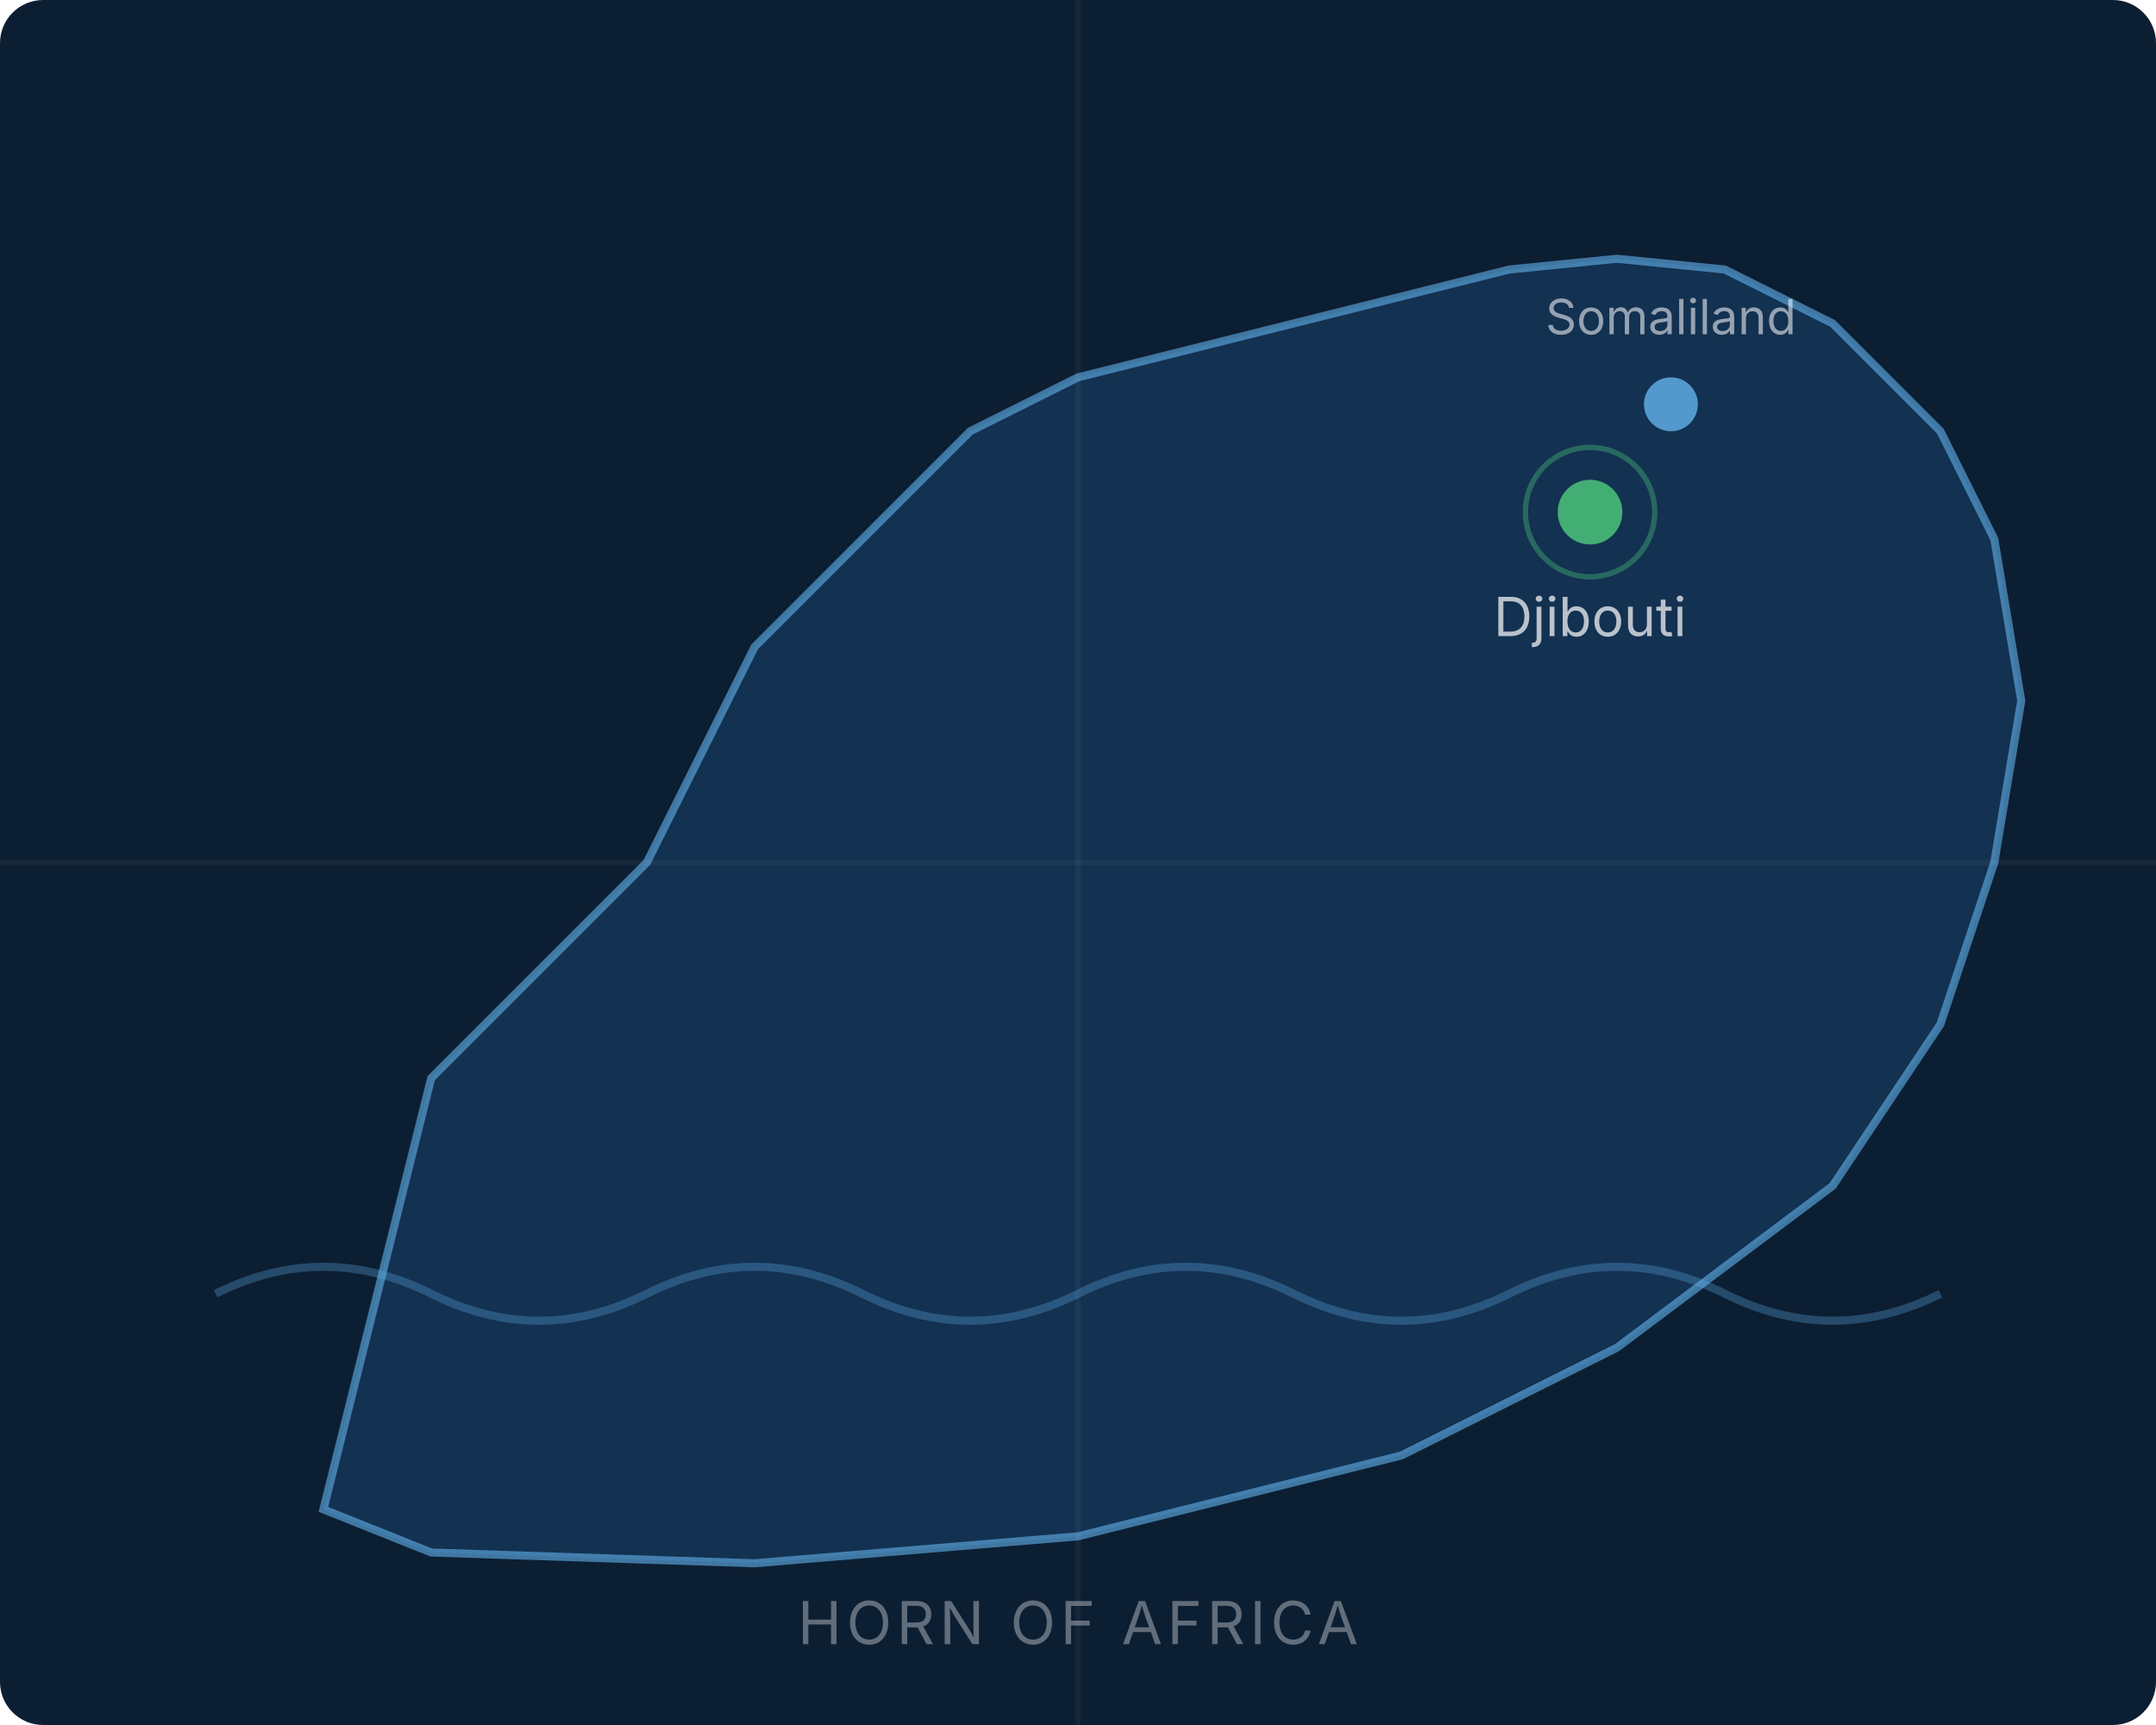
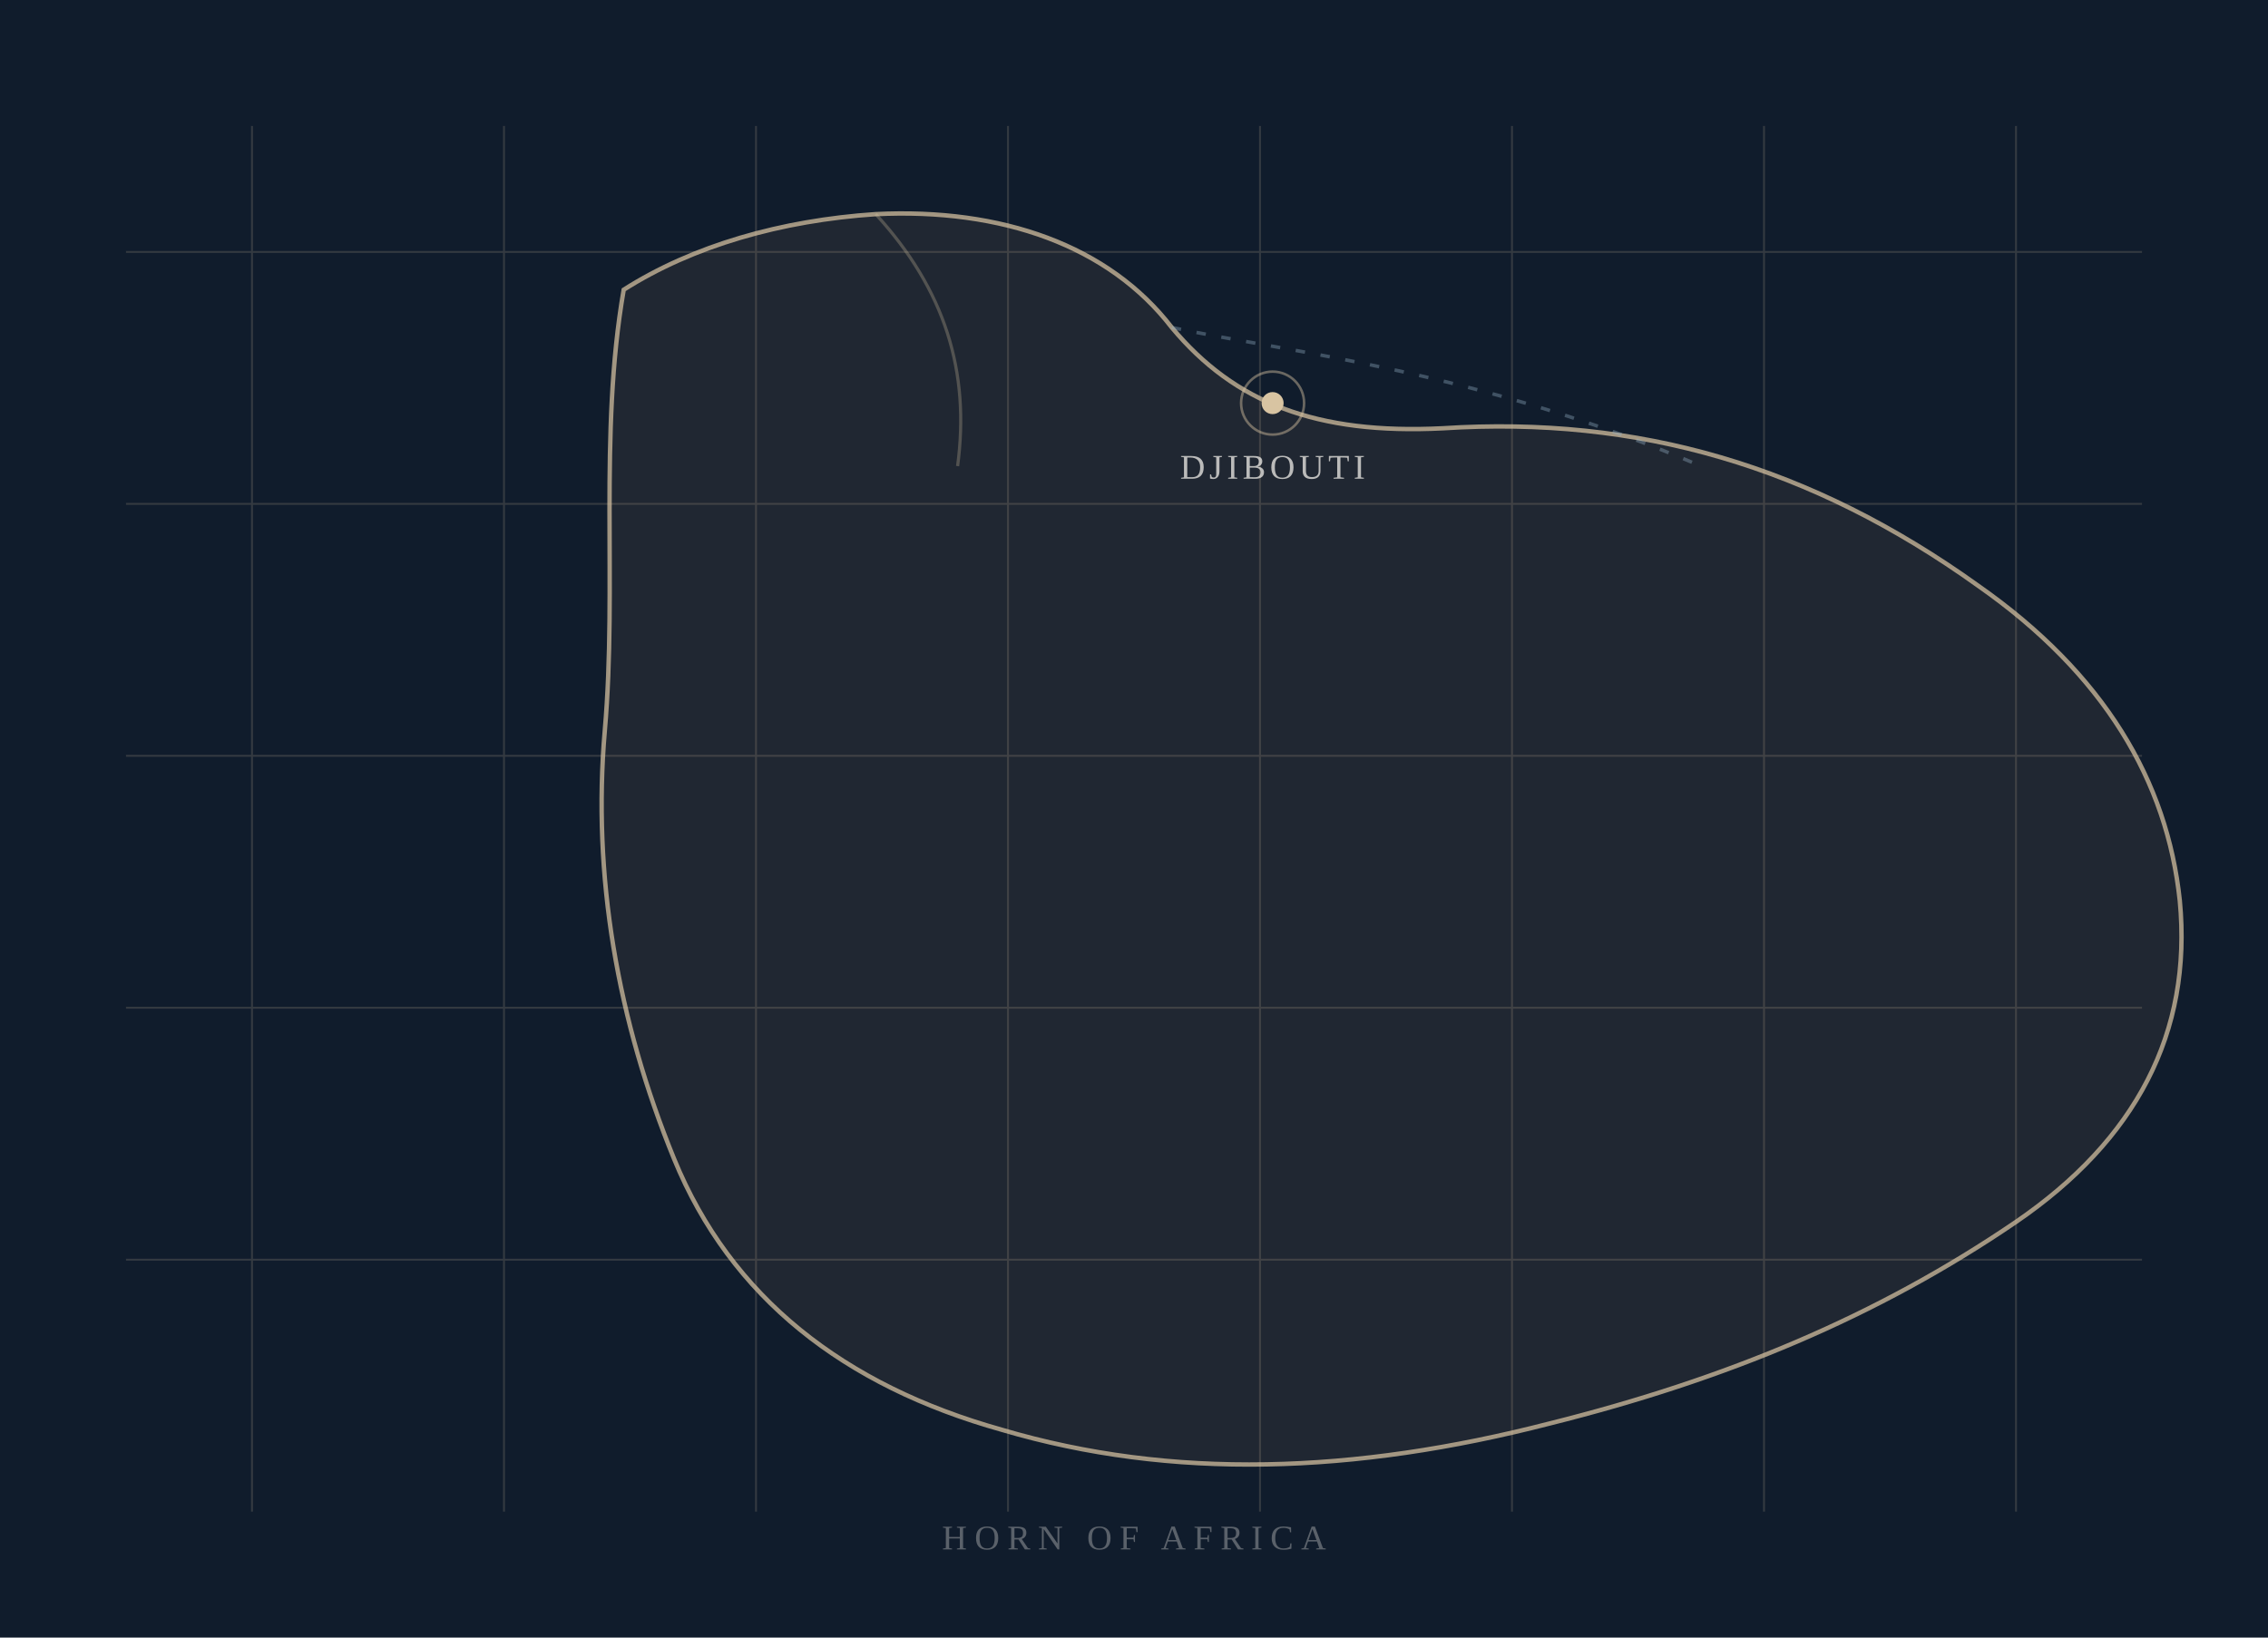
- <svg xmlns="http://www.w3.org/2000/svg" viewBox="0 0 400 320" fill="none" aria-hidden="true">
-   <rect width="400" height="320" fill="#0c1e32" rx="8" />
-   <path d="M60 280 L80 200 L120 160 L140 120 L160 100 L180 80 L200 70 L220 65 L240 60 L260 55 L280 50 L300 48 L320 50 L340 60 L360 80 L370 100 L375 130 L370 160 L360 190 L340 220 L300 250 L260 270 L200 285 L140 290 L80 288 Z" fill="rgba(43,108,176,0.25)" stroke="rgba(99,179,237,0.6)" stroke-width="1.5" />
-   <circle cx="295" cy="95" r="6" fill="#48bb78" opacity="0.9" />
-   <circle cx="295" cy="95" r="12" fill="none" stroke="#48bb78" stroke-width="1" opacity="0.4" />
-   <circle cx="310" cy="75" r="5" fill="#63b3ed" opacity="0.8" />
-   <line x1="0" y1="160" x2="400" y2="160" stroke="rgba(255,255,255,0.04)" stroke-width="1" />
-   <line x1="200" y1="0" x2="200" y2="320" stroke="rgba(255,255,255,0.04)" stroke-width="1" />
-   <text x="295" y="118" fill="rgba(255,255,255,0.7)" font-family="Inter, sans-serif" font-size="10" text-anchor="middle">Djibouti</text>
-   <text x="310" y="62" fill="rgba(255,255,255,0.55)" font-family="Inter, sans-serif" font-size="9" text-anchor="middle">Somaliland</text>
-   <text x="200" y="305" fill="rgba(255,255,255,0.35)" font-family="Inter, sans-serif" font-size="11" text-anchor="middle" letter-spacing="0.08em">HORN OF AFRICA</text>
-   <path d="M40 240 Q60 230 80 240 T120 240 T160 240 T200 240 T240 240 T280 240 T320 240 T360 240" stroke="rgba(99,179,237,0.3)" stroke-width="1.5" fill="none" />
+ <svg xmlns="http://www.w3.org/2000/svg" viewBox="0 0 720 520" fill="none" aria-hidden="true">
+   <rect width="720" height="520" fill="#101c2c" />
+   <g opacity="0.18" stroke="#d8c4a2" stroke-width="0.6">
+     <path d="M40 80h640M40 160h640M40 240h640M40 320h640M40 400h640" />
+     <path d="M80 40v440M160 40v440M240 40v440M320 40v440M400 40v440M480 40v440M560 40v440M640 40v440" />
+   </g>
+   <path d="M198 92            C220 78 248 70 278 68            C318 66 352 78 372 104            C392 128 418 138 458 136            C520 132 575 148 628 186            C668 214 688 248 692 286            C696 328 678 362 640 388            C596 418 548 438 492 452            C430 468 372 470 318 454            C268 440 232 412 214 368            C196 324 188 278 192 232            C196 186 190 138 198 92 Z" fill="rgba(184,149,106,0.10)" stroke="rgba(216,196,162,0.72)" stroke-width="1.4" />
+   <path d="M278 68 C300 92 308 118 304 148" stroke="rgba(216,196,162,0.28)" stroke-width="1" />
+   <path d="M372 104 C410 112 470 118 540 148" stroke="rgba(154,184,204,0.35)" stroke-width="1.1" stroke-dasharray="3 5" />
+   <circle cx="404" cy="128" r="3.5" fill="#d8c4a2" />
+   <circle cx="404" cy="128" r="10" stroke="#d8c4a2" stroke-width="0.8" opacity="0.45" />
+   <text x="404" y="152" fill="rgba(247,244,238,0.72)" font-family="Source Sans 3, Inter, sans-serif" font-size="11" letter-spacing="0.12em" text-anchor="middle">DJIBOUTI</text>
+   <text x="360" y="492" fill="rgba(247,244,238,0.32)" font-family="Source Sans 3, Inter, sans-serif" font-size="11" letter-spacing="0.22em" text-anchor="middle">HORN OF AFRICA</text>
</svg>
